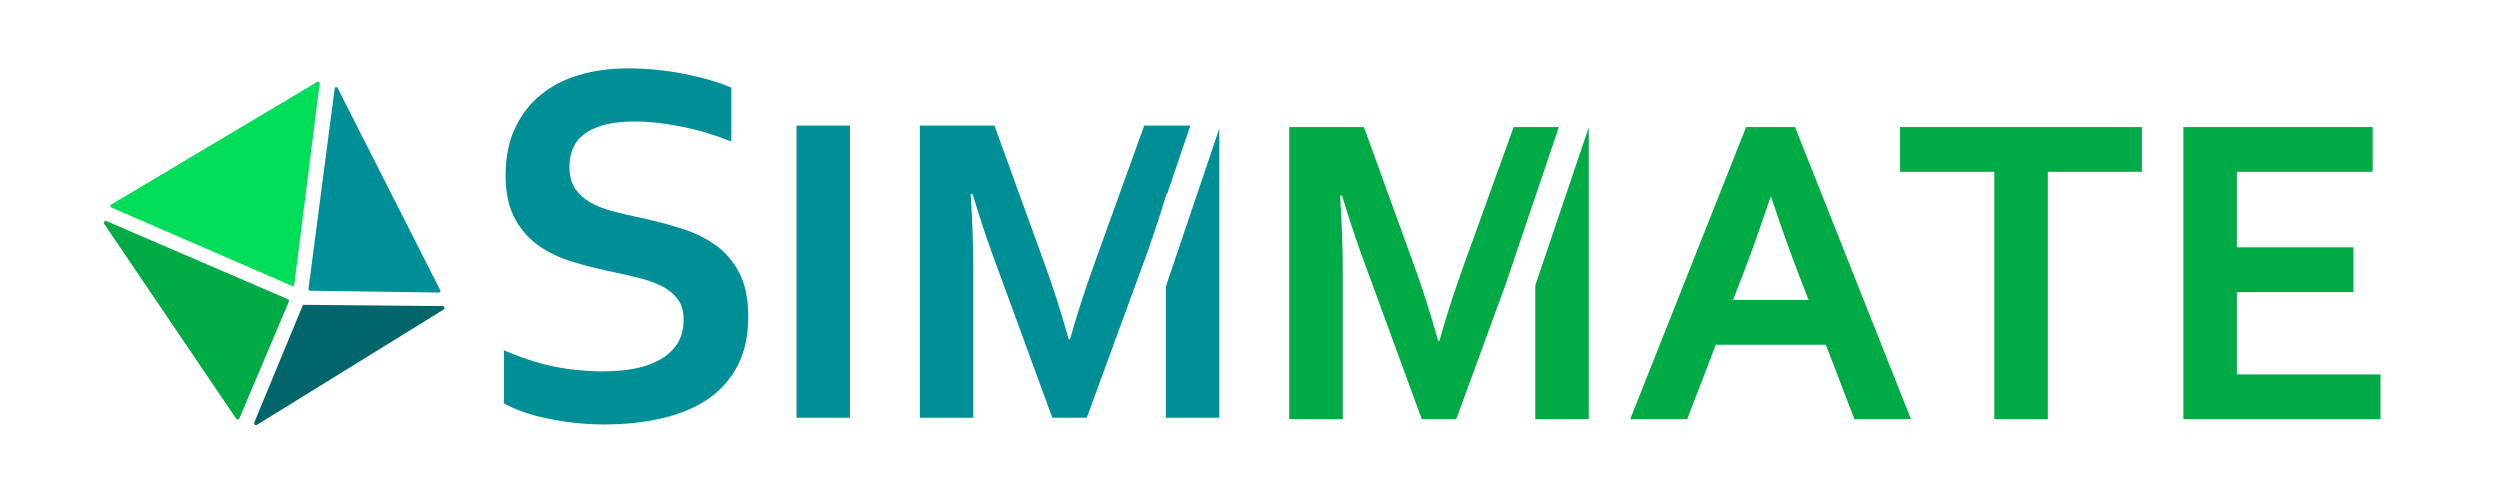
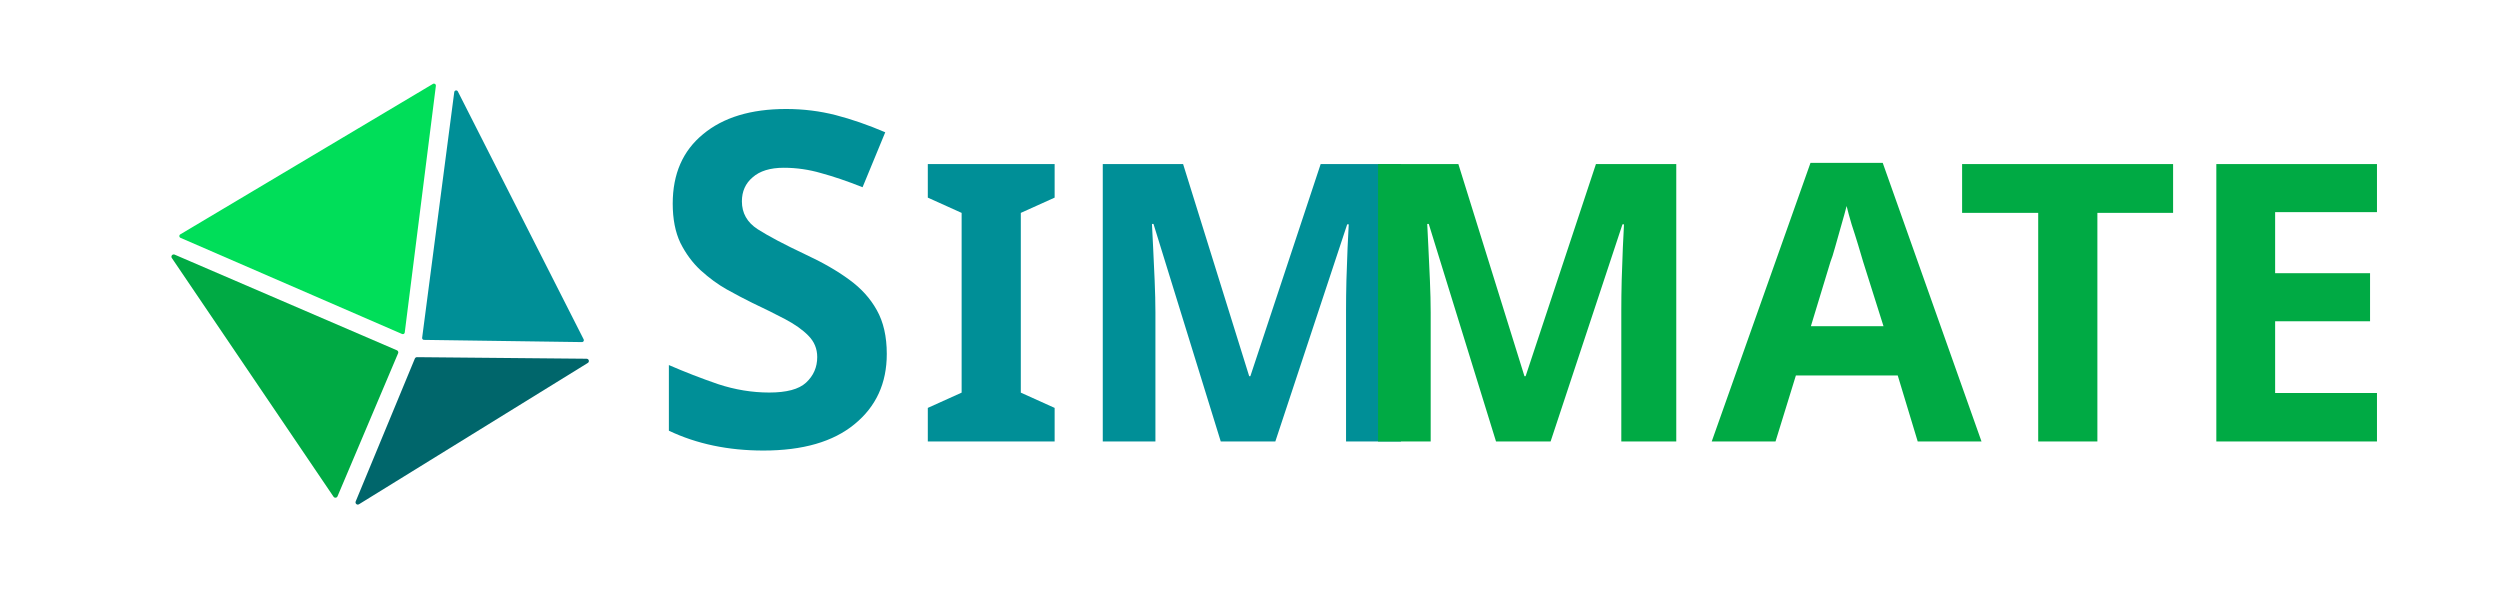
- <svg xmlns="http://www.w3.org/2000/svg" width="125mm" height="25mm" viewBox="0 0 125 25" version="1.1" id="svg905">
+ <svg xmlns="http://www.w3.org/2000/svg" width="102mm" height="24mm" viewBox="0 0 102 24" version="1.1" id="svg905">
  <defs id="defs899" />
  <g id="layer1">
    <g id="g1562" transform="translate(-2.901976,-7.086576)">
-       <g aria-label="S" id="text148-0-2" style="font-style:normal;font-variant:normal;font-weight:bold;font-stretch:normal;font-size:26.268px;line-height:1.25;font-family:Corbel;-inkscape-font-specification:'Corbel, Bold';font-variant-ligatures:normal;font-variant-caps:normal;font-variant-numeric:normal;font-variant-east-asian:normal;fill:#008f97;fill-opacity:1;stroke:none;stroke-width:0.657">
-         <path d="m 37.082,23.063 q 0,-0.654 -0.321,-1.052 -0.321,-0.41 -0.872,-0.667 -0.552,-0.257 -1.244,-0.41 -0.68,-0.167 -1.437,-0.321 -1,-0.218 -1.911,-0.513 -0.911,-0.308 -1.603,-0.834 -0.693,-0.539 -1.103,-1.36 -0.41,-0.821 -0.41,-2.052 0,-1.36 0.475,-2.36 0.475,-1.013 1.283,-1.667 0.821,-0.667 1.911,-0.988 1.103,-0.333 2.475,-0.333 1.372,0 2.758,0.269 1.385,0.269 2.386,0.693 v 2.694 q -1.334,-0.526 -2.565,-0.757 -1.219,-0.244 -2.296,-0.244 -1.552,0 -2.399,0.564 -0.834,0.564 -0.834,1.693 0,0.654 0.269,1.077 0.282,0.423 0.757,0.705 0.475,0.269 1.09,0.436 0.616,0.167 1.308,0.308 1.09,0.231 2.078,0.539 1,0.295 1.77,0.834 0.77,0.539 1.219,1.411 0.449,0.859 0.449,2.206 0,1.385 -0.513,2.399 -0.513,1.013 -1.462,1.68 -0.936,0.654 -2.283,0.975 -1.347,0.321 -2.95,0.321 -1.398,0 -2.758,-0.282 -1.347,-0.269 -2.245,-0.77 v -2.655 q 1.27,0.552 2.475,0.808 1.206,0.244 2.488,0.244 0.744,0 1.462,-0.115 0.718,-0.128 1.283,-0.423 0.577,-0.295 0.924,-0.795 0.346,-0.513 0.346,-1.257 z" style="font-style:normal;font-variant:normal;font-weight:bold;font-stretch:normal;font-size:26.268px;font-family:Corbel;-inkscape-font-specification:'Corbel, Bold';font-variant-ligatures:normal;font-variant-caps:normal;font-variant-numeric:normal;font-variant-east-asian:normal;fill:#008f97;fill-opacity:1;stroke-width:0.657" id="path839" />
-       </g>
-       <path id="text148-5-5" style="font-style:normal;font-variant:normal;font-weight:bold;font-stretch:normal;font-size:22.353px;line-height:1.25;font-family:Corbel;-inkscape-font-specification:'Corbel, Bold';font-variant-ligatures:normal;font-variant-caps:normal;font-variant-numeric:normal;font-variant-east-asian:normal;fill:#00aa44;fill-opacity:1;stroke:none;stroke-width:2.113;stroke-miterlimit:4;stroke-dasharray:none" d="m 254.609,50.797 v 55.195 h 10.105 V 77.982 c 0,-4.4 -0.164,-9.145 -0.494,-14.232 h 0.371 c 0.468,1.568 1.018,3.327 1.65,5.279 0.633,1.953 1.291,3.878 1.979,5.775 l 11.428,31.188 h 6.518 l 9.357,-25.539 10.037,-29.656 h -8.545 l -9.529,26.4 c -1.788,4.978 -3.286,9.639 -4.496,13.984 h -0.248 c -1.403,-5.033 -2.901,-9.735 -4.496,-14.107 L 268.717,50.797 Z m 86.34,0 -21.904,55.195 h 10.766 l 5.404,-14.066 h 20.791 l 5.404,14.066 H 372.096 L 350.189,50.797 Z m 29.082,0 v 8.457 h 17.822 v 46.738 h 10.105 V 59.254 h 17.781 v -8.457 z m 53.547,0 v 55.195 h 37.25 V 97.535 H 433.684 V 81.982 h 22.029 v -8.457 h -22.029 V 59.254 h 25.66 v -8.457 z m -112.371,0.061 -10.107,29.869 v 25.266 h 10.107 z m 34.322,13.223 h 0.164 c 1.925,5.748 3.644,10.573 5.156,14.479 l 1.898,4.91 h -14.273 l 1.896,-4.91 c 1.513,-3.878 3.233,-8.703 5.158,-14.479 z" transform="scale(0.2645833)" />
-       <path id="text148-5-5-0" style="font-style:normal;font-variant:normal;font-weight:bold;font-stretch:normal;font-size:22.353px;line-height:1.25;font-family:Corbel;-inkscape-font-specification:'Corbel, Bold';font-variant-ligatures:normal;font-variant-caps:normal;font-variant-numeric:normal;font-variant-east-asian:normal;fill:#008f97;fill-opacity:1;stroke:none;stroke-width:2.112" d="M 161.484,50.525 V 105.721 H 171.592 V 50.525 Z m 23.309,0 V 105.721 h 10.105 V 77.711 c 0,-4.4 -0.164,-9.145 -0.494,-14.232 h 0.371 c 0.468,1.568 1.018,3.327 1.65,5.279 0.633,1.953 1.291,3.878 1.979,5.775 l 11.428,31.187 h 6.518 l 11.428,-31.187 c 0.051,-0.14 0.1,-0.283 0.15,-0.424 l 2.07,-6.121 c 0.52,-1.62 1.009,-3.171 1.408,-4.51 h 0.117 l 4.385,-12.953 h -8.709 l -9.529,26.4 c -1.788,4.978 -3.286,9.639 -4.496,13.984 h -0.248 c -1.403,-5.033 -2.901,-9.735 -4.496,-14.107 l -9.529,-26.277 z m 56.598,0.547 -10.107,29.869 V 105.721 h 10.107 z" transform="scale(0.2645833)" />
-       <path id="path2269" style="fill:#00de59;fill-opacity:1;stroke:#00de59;stroke-width:0.159;stroke-linejoin:round;stroke-opacity:1" d="M 8.497,17.386 18.807,11.247 17.537,21.309 Z" />
-       <path id="path3240" style="fill:#00aa44;fill-opacity:1;stroke:#00aa44;stroke-width:0.186;stroke-linejoin:round;stroke-opacity:1" d="m 8.189,18.228 6.598,9.74 2.472,-5.836 z" />
-       <path id="path3244" style="fill:#00666b;fill-opacity:1;stroke:#00666b;stroke-width:0.186;stroke-linejoin:round;stroke-opacity:1" d="m 25.035,22.484 -9.335,5.766 2.414,-5.829 z" />
-       <path id="path3242" style="fill:#008f97;fill-opacity:1;stroke:#008f97;stroke-width:0.156;stroke-linejoin:round;stroke-opacity:1" d="M 24.845,21.635 19.713,11.522 18.403,21.545 Z" />
+       <path id="path2269" style="fill:#00de59;fill-opacity:1;stroke:#00de59;stroke-width:0.159;stroke-linejoin:round;stroke-opacity:1" d="M 10.298,16.717 20.607,10.578 19.337,20.64 Z" />
+       <path id="path3240" style="fill:#00aa44;fill-opacity:1;stroke:#00aa44;stroke-width:0.186;stroke-linejoin:round;stroke-opacity:1" d="m 9.989,17.56 6.598,9.74 2.472,-5.836 z" />
+       <path id="path3244" style="fill:#00666b;fill-opacity:1;stroke:#00666b;stroke-width:0.186;stroke-linejoin:round;stroke-opacity:1" d="M 26.835,21.816 17.5,27.581 19.914,21.752 Z" />
+       <path id="path3242" style="fill:#008f97;fill-opacity:1;stroke:#008f97;stroke-width:0.156;stroke-linejoin:round;stroke-opacity:1" d="M 26.645,20.966 21.513,10.853 20.203,20.876 Z" />
+       <text xml:space="preserve" style="font-style:normal;font-variant:normal;font-weight:bold;font-stretch:normal;font-size:15.912px;line-height:1.25;font-family:Corbel;-inkscape-font-specification:'Corbel, Bold';font-variant-ligatures:normal;font-variant-caps:normal;font-variant-numeric:normal;font-variant-east-asian:normal;fill:#008f97;fill-opacity:1;stroke:none;stroke-width:0.398" x="40.097" y="25.188" id="text1-8" transform="scale(1.003529,0.9964839)">
+         <tspan id="tspan1-0" style="font-style:normal;font-variant:normal;font-weight:bold;font-stretch:normal;font-size:15.912px;font-family:Corbel;-inkscape-font-specification:'Corbel, Bold';font-variant-ligatures:normal;font-variant-caps:normal;font-variant-numeric:normal;font-variant-east-asian:normal;fill:#008f97;fill-opacity:1;stroke-width:0.398" x="40.097" y="25.188">IM</tspan>
+       </text>
+       <text xml:space="preserve" style="font-style:normal;font-variant:normal;font-weight:bold;font-stretch:normal;font-size:15.912px;line-height:1.25;font-family:Corbel;-inkscape-font-specification:'Corbel, Bold';font-variant-ligatures:normal;font-variant-caps:normal;font-variant-numeric:normal;font-variant-east-asian:normal;fill:#00aa44;fill-opacity:1;stroke:none;stroke-width:0.398" x="57.48" y="25.188" id="text1-4" transform="scale(1.003529,0.9964839)">
+         <tspan id="tspan1-9" style="font-style:normal;font-variant:normal;font-weight:bold;font-stretch:normal;font-size:15.912px;font-family:Corbel;-inkscape-font-specification:'Corbel, Bold';font-variant-ligatures:normal;font-variant-caps:normal;font-variant-numeric:normal;font-variant-east-asian:normal;fill:#00aa44;fill-opacity:1;stroke-width:0.398" x="57.48" y="25.188">MATE</tspan>
+       </text>
+       <text xml:space="preserve" style="font-style:normal;font-variant:normal;font-weight:bold;font-stretch:normal;font-size:19.039px;line-height:1.25;font-family:Corbel;-inkscape-font-specification:'Corbel, Bold';font-variant-ligatures:normal;font-variant-caps:normal;font-variant-numeric:normal;font-variant-east-asian:normal;fill:#008f97;fill-opacity:1;stroke:none;stroke-width:0.476" x="29.212" y="25.373" id="text1-4-9" transform="scale(1.003529,0.9964839)">
+         <tspan id="tspan1-9-4" style="font-style:normal;font-variant:normal;font-weight:bold;font-stretch:normal;font-size:19.039px;font-family:Corbel;-inkscape-font-specification:'Corbel, Bold';font-variant-ligatures:normal;font-variant-caps:normal;font-variant-numeric:normal;font-variant-east-asian:normal;fill:#008f97;fill-opacity:1;stroke-width:0.476" x="29.212" y="25.373">S</tspan>
+       </text>
    </g>
  </g>
</svg>
